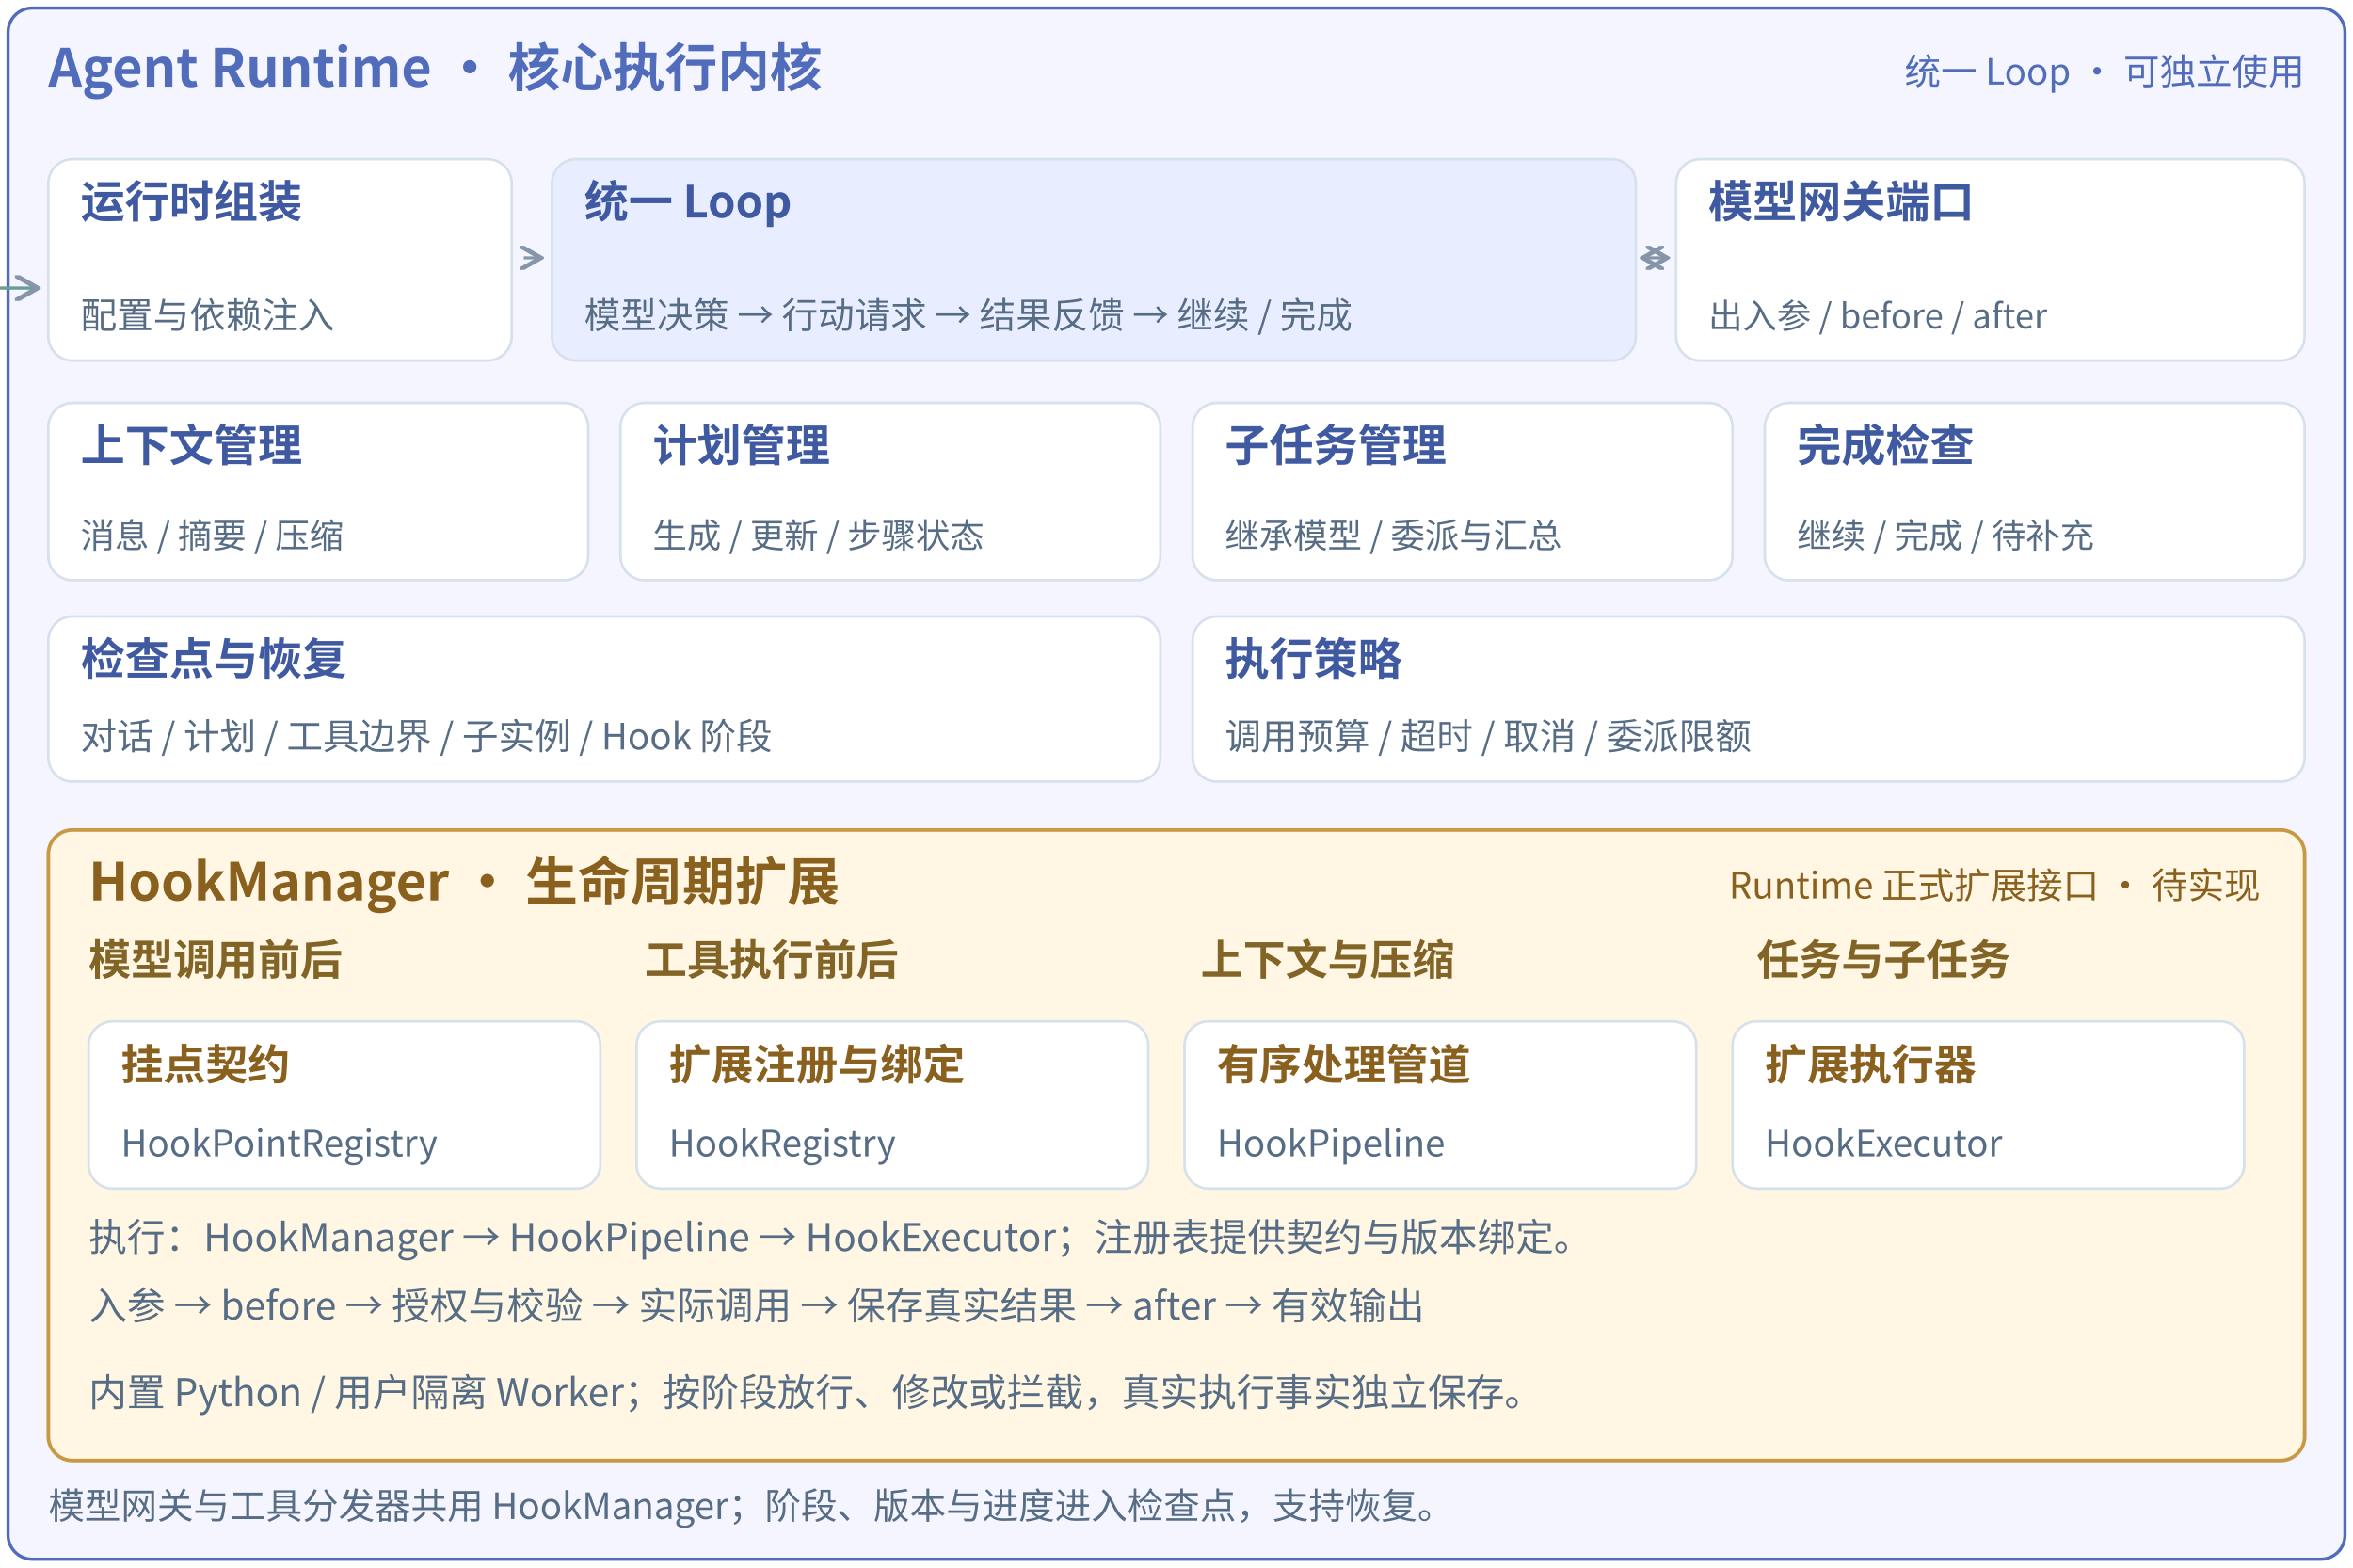
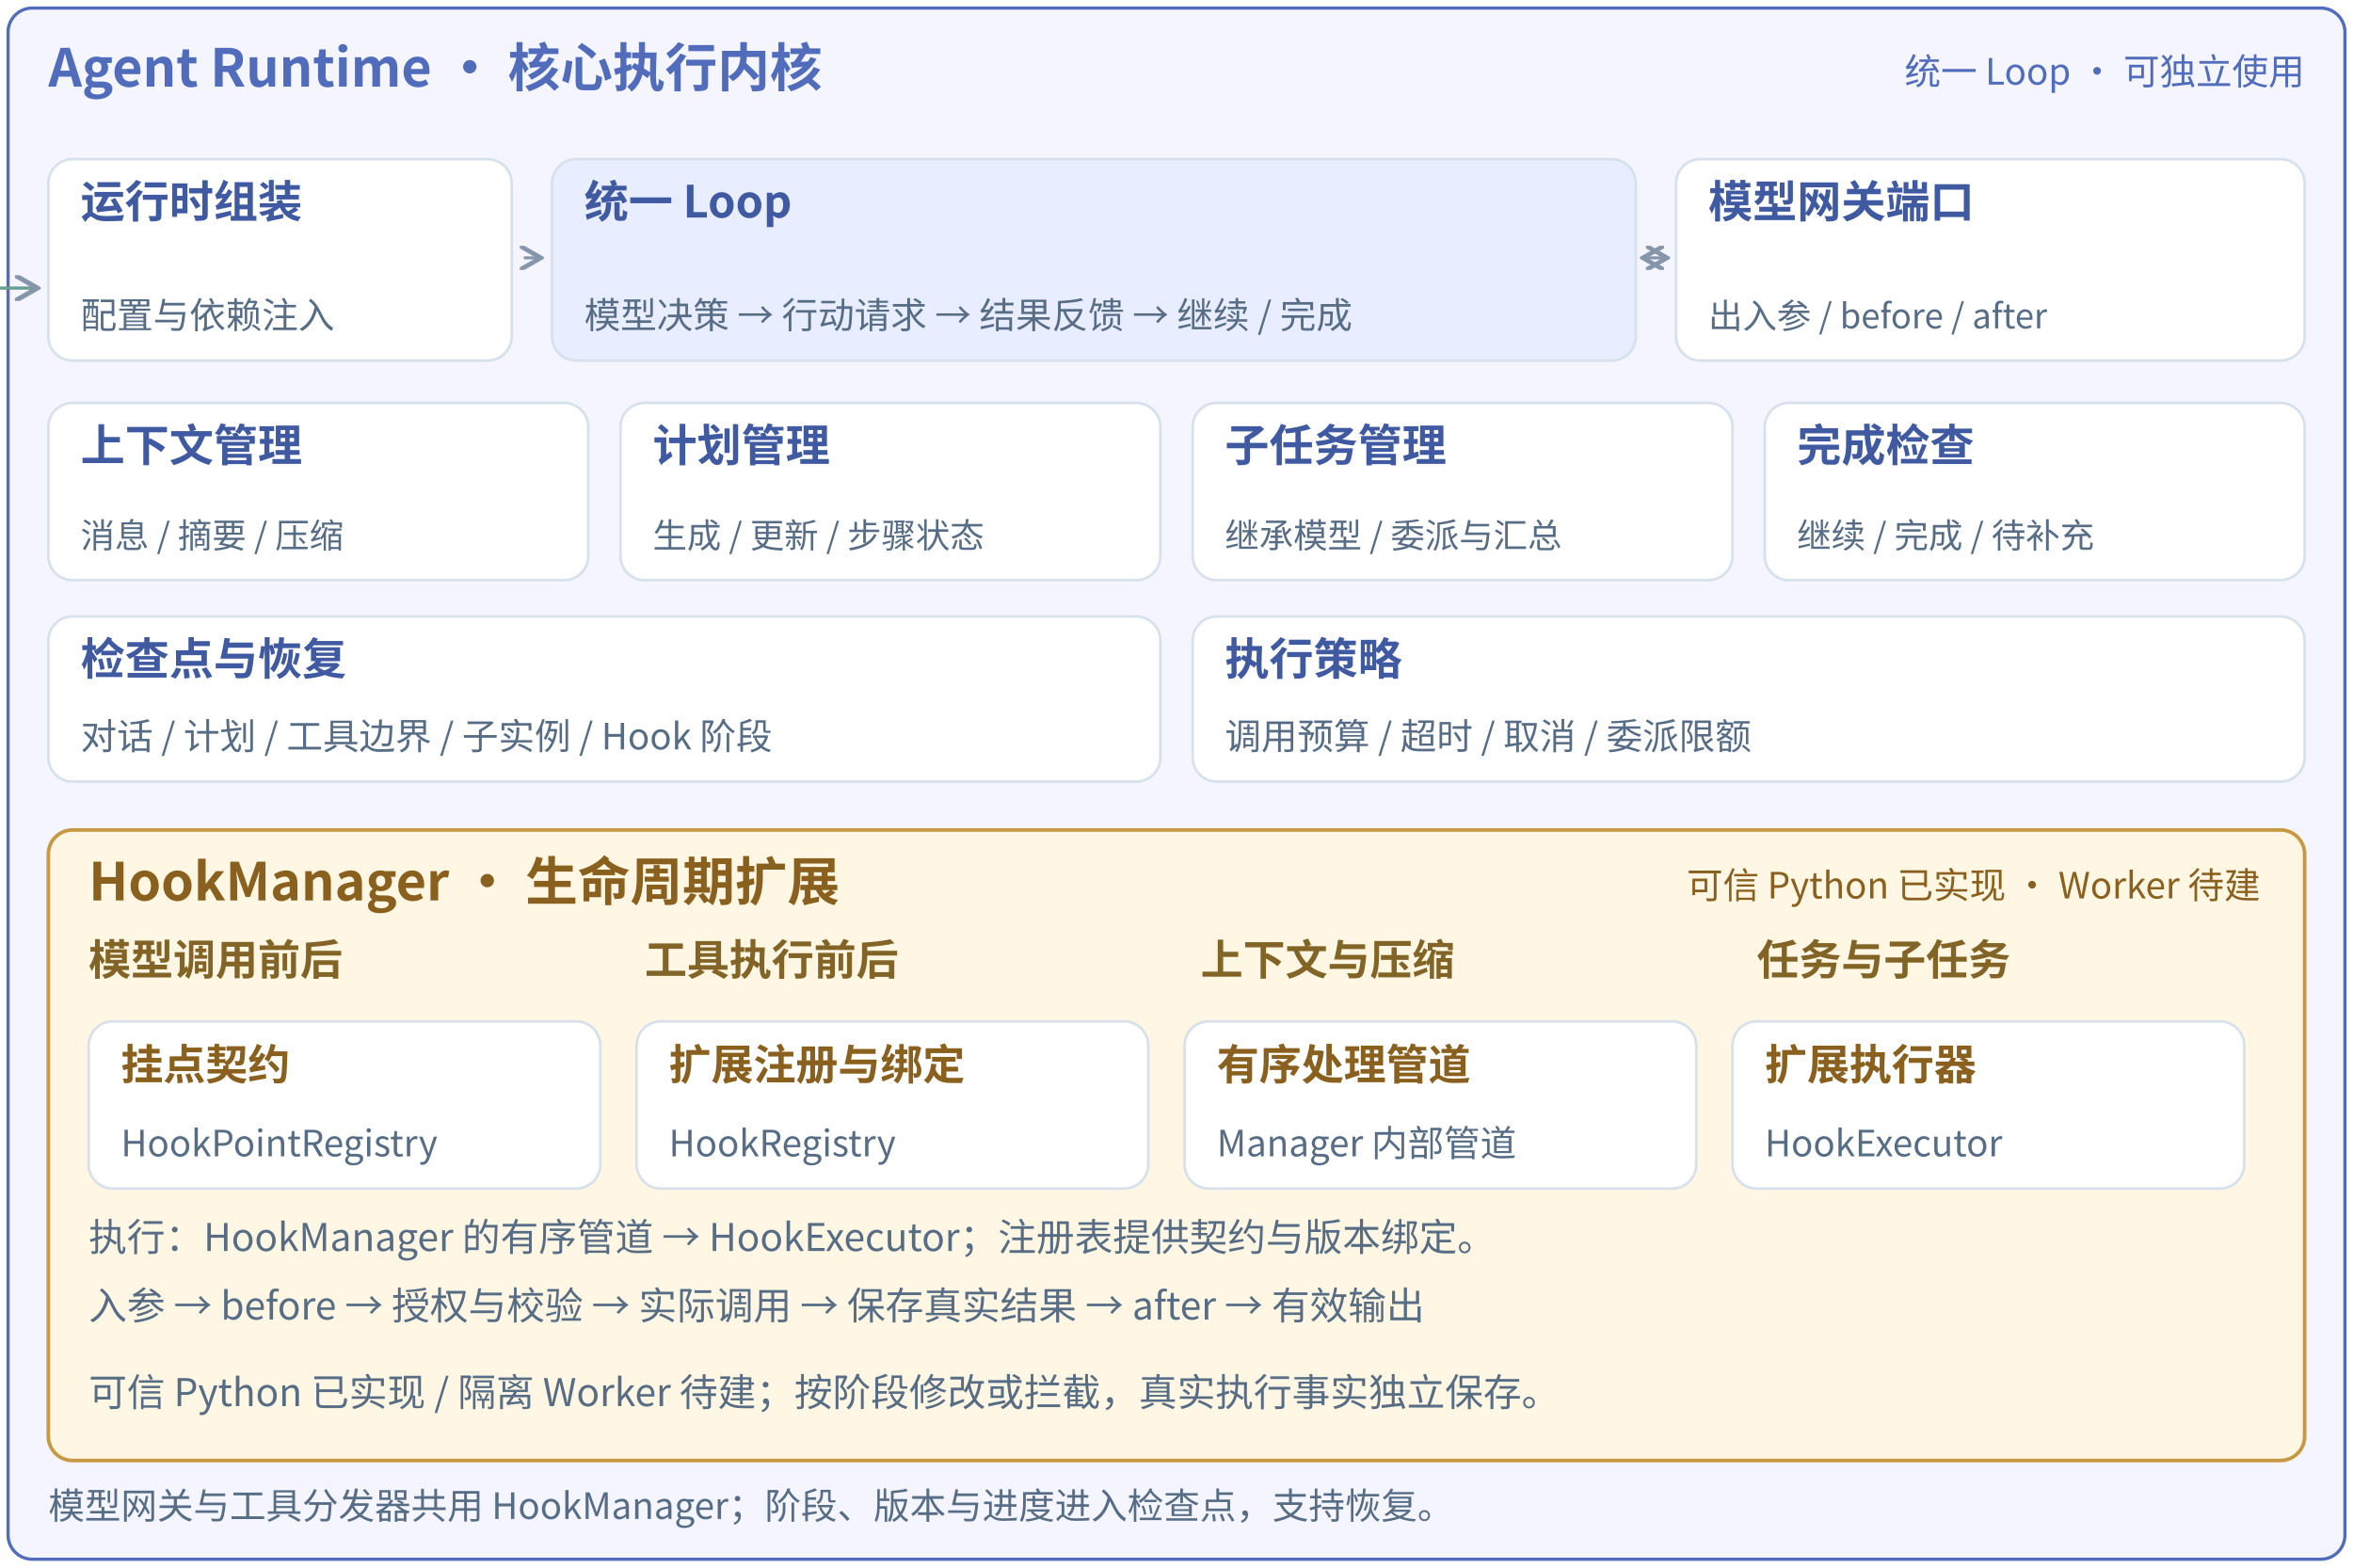
<svg xmlns="http://www.w3.org/2000/svg" width="1168" height="778" viewBox="376 372 1168 778" role="img" aria-labelledby="title description">
  <defs>
    <marker id="arrow" markerWidth="8" markerHeight="8" refX="6" refY="4" orient="auto-start-reverse">
      <path d="M0 0 L7 4 L0 8" fill="none" stroke="#8696aa" stroke-width="1.5" />
    </marker>
  </defs>
  <style>text{font-family:"PingFang SC","Hiragino Sans GB","Noto Sans CJK SC",sans-serif}.title{font-weight:650;fill:#20344b}.body{fill:#576d85}.small{fill:#667b91}</style>
  <rect width="1580" height="2046" fill="#fff" />
  <text x="40" y="42" font-size="16" text-anchor="start" class="" fill="#2862b3" font-weight="650">AGENTLOOM  /  RUNTIME-CENTERED ARCHITECTURE</text>
  <text x="40" y="93" font-size="38" text-anchor="start" class="title">织点 · 以 Agent Runtime 为核心</text>
  <text x="40" y="127" font-size="20" text-anchor="start" class="body">目标模块架构 · Hooks 属于内核 · 管理配置、承载运行与执行能力分别组织</text>
  <rect x="1350" y="53" width="190" height="42" rx="21" fill="#f1f5fa" stroke="#d7e1ec" stroke-width="1.3" />
  <text x="1445" y="81" font-size="21" text-anchor="middle" class="" fill="#466383" font-weight="600">架构 v0.3</text>
  <rect x="40" y="150" width="300" height="1348" rx="12" fill="#f0f9f6" stroke="#277c78" stroke-width="1.6" />
  <text x="60" y="189" font-size="26" text-anchor="start" class="" fill="#277c78" font-weight="650">管理控制面</text>
  <text x="60" y="219" font-size="19" text-anchor="start" class="" fill="#4f7b75">资源、配置与发布</text>
  <rect x="60" y="240" width="260" height="68" rx="12" fill="#fff" stroke="#d7e1ec" stroke-width="1.3" />
  <text x="76" y="269" font-size="22" text-anchor="start" class="" fill="#277c78" font-weight="600">空间与成员</text>
  <text x="76" y="298" font-size="17" text-anchor="start" class="body">成员 / 角色 / API Key</text>
  <rect x="60" y="322" width="260" height="68" rx="12" fill="#fff" stroke="#d7e1ec" stroke-width="1.3" />
  <text x="76" y="351" font-size="22" text-anchor="start" class="" fill="#277c78" font-weight="600">Agent 配置</text>
  <text x="76" y="380" font-size="17" text-anchor="start" class="body">主配置 / 子任务模板</text>
  <rect x="60" y="404" width="260" height="68" rx="12" fill="#fff" stroke="#d7e1ec" stroke-width="1.3" />
  <text x="76" y="433" font-size="22" text-anchor="start" class="" fill="#277c78" font-weight="600">发布管理</text>
  <text x="76" y="462" font-size="17" text-anchor="start" class="body">依赖校验 / 版本快照</text>
  <rect x="60" y="499" width="260" height="80" rx="12" fill="#dff1e9" stroke="#a3cec0" stroke-width="1.3" />
  <text x="76" y="529" font-size="22" text-anchor="start" class="" fill="#22645f" font-weight="600">已发布运行配置</text>
  <text x="76" y="561" font-size="17" text-anchor="start" class="body">配置 + 资源修订 + Hooks</text>
  <rect x="60" y="622" width="260" height="68" rx="12" fill="#fff" stroke="#d7e1ec" stroke-width="1.3" />
  <text x="76" y="651" font-size="22" text-anchor="start" class="" fill="#277c78" font-weight="600">模型连接</text>
  <text x="76" y="680" font-size="17" text-anchor="start" class="body">模型 / 地址 / 凭据引用</text>
  <rect x="60" y="704" width="260" height="68" rx="12" fill="#fff" stroke="#d7e1ec" stroke-width="1.3" />
  <text x="76" y="733" font-size="22" text-anchor="start" class="" fill="#277c78" font-weight="600">Skill 管理</text>
  <text x="76" y="762" font-size="17" text-anchor="start" class="body">目录导入 / 包版本</text>
  <rect x="60" y="786" width="260" height="68" rx="12" fill="#fff" stroke="#d7e1ec" stroke-width="1.3" />
  <text x="76" y="815" font-size="22" text-anchor="start" class="" fill="#277c78" font-weight="600">工具服务管理</text>
  <text x="76" y="844" font-size="17" text-anchor="start" class="body">MCP 接入 / 托管构建</text>
  <rect x="60" y="868" width="260" height="68" rx="12" fill="#fff" stroke="#d7e1ec" stroke-width="1.3" />
  <text x="76" y="897" font-size="22" text-anchor="start" class="" fill="#277c78" font-weight="600">知识库管理</text>
  <text x="76" y="926" font-size="17" text-anchor="start" class="body">上传 / 分块 / 索引修订</text>
  <rect x="60" y="950" width="260" height="68" rx="12" fill="#fff" stroke="#d7e1ec" stroke-width="1.3" />
  <text x="76" y="979" font-size="22" text-anchor="start" class="" fill="#277c78" font-weight="600">Hooks 扩展管理</text>
  <text x="76" y="1008" font-size="17" text-anchor="start" class="body">导入 / 测试 / 版本 / 绑定</text>
  <text x="60" y="1100" font-size="23" text-anchor="start" class="" fill="#277c78" font-weight="600">管理端的产出</text>
  <text x="60" y="1138" font-size="20" text-anchor="start" class="body">经过校验的发布配置</text>
  <text x="60" y="1169" font-size="20" text-anchor="start" class="body">可使用的资源版本</text>
  <text x="60" y="1200" font-size="20" text-anchor="start" class="body">受控的扩展配置</text>
  <text x="60" y="1355" font-size="23" text-anchor="start" class="" fill="#277c78" font-weight="600">内核可独立复用</text>
  <text x="60" y="1394" font-size="19" text-anchor="start" class="body">网页 / API / 脚本入口</text>
  <text x="60" y="1426" font-size="19" text-anchor="start" class="body">共用 Runtime 公共接口</text>
  <rect x="380" y="150" width="1160" height="184" rx="12" fill="#f4f8ff" stroke="#3565a6" stroke-width="1.6" />
  <text x="400" y="189" font-size="26" text-anchor="start" class="" fill="#3565a6" font-weight="650">接入与运行服务</text>
  <text x="1520" y="188" font-size="18" text-anchor="end" class="" fill="#3565a6">承载 Runtime 实例</text>
  <rect x="400" y="219" width="360" height="87" rx="12" fill="#fff" stroke="#d7e1ec" stroke-width="1.3" />
  <text x="416" y="248" font-size="22" text-anchor="start" class="" fill="#3565a6" font-weight="600">接入适配</text>
  <text x="416" y="290" font-size="18" text-anchor="start" class="body">页面 / HTTP API / SSE / 产物</text>
  <rect x="780" y="219" width="360" height="87" rx="12" fill="#fff" stroke="#d7e1ec" stroke-width="1.3" />
  <text x="796" y="248" font-size="22" text-anchor="start" class="" fill="#3565a6" font-weight="600">会话与运行</text>
  <text x="796" y="290" font-size="18" text-anchor="start" class="body">用户任务 / 发布版本 / 运行状态</text>
  <rect x="1160" y="219" width="360" height="87" rx="12" fill="#fff" stroke="#d7e1ec" stroke-width="1.3" />
  <text x="1176" y="248" font-size="22" text-anchor="start" class="" fill="#3565a6" font-weight="600">调度与控制</text>
  <text x="1176" y="290" font-size="18" text-anchor="start" class="body">启动 / 配额 / 停止 / 恢复</text>
  <path d="M960 343 L960 365" fill="none" stroke="#8696aa" stroke-width="1.5" marker-end="url(#arrow)" />
  <text x="979" y="360" font-size="17" text-anchor="start" class="body">启动 / 控制运行实例</text>
  <rect x="380" y="376" width="1160" height="770" rx="12" fill="#f4f5ff" stroke="#506cba" stroke-width="1.6" />
  <text x="400" y="415" font-size="26" text-anchor="start" class="" fill="#506cba" font-weight="650">Agent Runtime · 核心执行内核</text>
  <text x="1520" y="414" font-size="18" text-anchor="end" class="" fill="#506cba">统一 Loop · 可独立使用</text>
  <rect x="400" y="451" width="230" height="100" rx="12" fill="#fff" stroke="#d7e1ec" stroke-width="1.3" />
  <text x="416" y="480" font-size="22" text-anchor="start" class="" fill="#405aa2" font-weight="600">运行时组装</text>
  <text x="416" y="535" font-size="18" text-anchor="start" class="body">配置与依赖注入</text>
  <rect x="650" y="451" width="538" height="100" rx="12" fill="#e8edff" stroke="#d7e1ec" stroke-width="1.3" />
  <text x="666" y="480" font-size="22" text-anchor="start" class="" fill="#405aa2" font-weight="600">统一 Loop</text>
  <text x="666" y="535" font-size="18" text-anchor="start" class="body">模型决策 → 行动请求 → 结果反馈 → 继续 / 完成</text>
  <rect x="1208" y="451" width="312" height="100" rx="12" fill="#fff" stroke="#d7e1ec" stroke-width="1.3" />
  <text x="1224" y="480" font-size="22" text-anchor="start" class="" fill="#405aa2" font-weight="600">模型网关端口</text>
  <text x="1224" y="535" font-size="17" text-anchor="start" class="body">出入参 / before / after</text>
  <path d="M636 500 L643 500" fill="none" stroke="#8696aa" stroke-width="1.5" marker-end="url(#arrow)" />
  <path d="M1193 500 L1202 500" fill="none" stroke="#8696aa" stroke-width="1.5" marker-end="url(#arrow)" marker-start="url(#arrow)" />
  <path d="M320 539 H357 V515 H393" fill="none" stroke="#699e92" stroke-width="1.6" marker-end="url(#arrow)" />
  <rect x="400" y="572" width="268" height="88" rx="12" fill="#fff" stroke="#d7e1ec" stroke-width="1.3" />
  <text x="416" y="601" font-size="22" text-anchor="start" class="" fill="#405aa2" font-weight="600">上下文管理</text>
  <text x="416" y="644" font-size="17" text-anchor="start" class="body">消息 / 摘要 / 压缩</text>
  <rect x="684" y="572" width="268" height="88" rx="12" fill="#fff" stroke="#d7e1ec" stroke-width="1.3" />
  <text x="700" y="601" font-size="22" text-anchor="start" class="" fill="#405aa2" font-weight="600">计划管理</text>
  <text x="700" y="644" font-size="17" text-anchor="start" class="body">生成 / 更新 / 步骤状态</text>
  <rect x="968" y="572" width="268" height="88" rx="12" fill="#fff" stroke="#d7e1ec" stroke-width="1.3" />
  <text x="984" y="601" font-size="22" text-anchor="start" class="" fill="#405aa2" font-weight="600">子任务管理</text>
  <text x="984" y="644" font-size="17" text-anchor="start" class="body">继承模型 / 委派与汇总</text>
  <rect x="1252" y="572" width="268" height="88" rx="12" fill="#fff" stroke="#d7e1ec" stroke-width="1.3" />
  <text x="1268" y="601" font-size="22" text-anchor="start" class="" fill="#405aa2" font-weight="600">完成检查</text>
  <text x="1268" y="644" font-size="17" text-anchor="start" class="body">继续 / 完成 / 待补充</text>
  <rect x="400" y="678" width="552" height="82" rx="12" fill="#fff" stroke="#d7e1ec" stroke-width="1.3" />
  <text x="416" y="707" font-size="22" text-anchor="start" class="" fill="#405aa2" font-weight="600">检查点与恢复</text>
  <text x="416" y="744" font-size="18" text-anchor="start" class="body">对话 / 计划 / 工具边界 / 子实例 / Hook 阶段</text>
  <rect x="968" y="678" width="552" height="82" rx="12" fill="#fff" stroke="#d7e1ec" stroke-width="1.3" />
  <text x="984" y="707" font-size="22" text-anchor="start" class="" fill="#405aa2" font-weight="600">执行策略</text>
  <text x="984" y="744" font-size="18" text-anchor="start" class="body">调用预算 / 超时 / 取消 / 委派限额</text>
  <rect x="400" y="784" width="1120" height="313" rx="12" fill="#fff7e3" stroke="#c89943" stroke-width="1.8" />
  <text x="420" y="819" font-size="26" text-anchor="start" class="" fill="#8a601e" font-weight="650">HookManager · 生命周期扩展</text>
-   <text x="1498" y="818" font-size="18" text-anchor="end" class="" fill="#8a601e">Runtime 正式扩展接口 · 待实现</text>
+   <text x="1498" y="818" font-size="18" text-anchor="end" class="" fill="#8a601e">可信 Python 已实现 · Worker 待建</text>
  <text x="420" y="856" font-size="21" text-anchor="start" class="" fill="#826427" font-weight="600">模型调用前后</text>
  <text x="696" y="856" font-size="21" text-anchor="start" class="" fill="#826427" font-weight="600">工具执行前后</text>
  <text x="972" y="856" font-size="21" text-anchor="start" class="" fill="#826427" font-weight="600">上下文与压缩</text>
  <text x="1248" y="856" font-size="21" text-anchor="start" class="" fill="#826427" font-weight="600">任务与子任务</text>
  <rect x="420" y="879" width="254" height="83" rx="12" fill="#fff" stroke="#d7e1ec" stroke-width="1.3" />
  <text x="436" y="908" font-size="21" text-anchor="start" class="" fill="#8a601e" font-weight="600">挂点契约</text>
  <text x="436" y="946" font-size="18" text-anchor="start" class="body">HookPointRegistry</text>
  <rect x="692" y="879" width="254" height="83" rx="12" fill="#fff" stroke="#d7e1ec" stroke-width="1.3" />
  <text x="708" y="908" font-size="21" text-anchor="start" class="" fill="#8a601e" font-weight="600">扩展注册与绑定</text>
  <text x="708" y="946" font-size="18" text-anchor="start" class="body">HookRegistry</text>
  <rect x="964" y="879" width="254" height="83" rx="12" fill="#fff" stroke="#d7e1ec" stroke-width="1.3" />
  <text x="980" y="908" font-size="21" text-anchor="start" class="" fill="#8a601e" font-weight="600">有序处理管道</text>
-   <text x="980" y="946" font-size="18" text-anchor="start" class="body">HookPipeline</text>
+   <text x="980" y="946" font-size="18" text-anchor="start" class="body">Manager 内部管道</text>
  <rect x="1236" y="879" width="254" height="83" rx="12" fill="#fff" stroke="#d7e1ec" stroke-width="1.3" />
  <text x="1252" y="908" font-size="21" text-anchor="start" class="" fill="#8a601e" font-weight="600">扩展执行器</text>
  <text x="1252" y="946" font-size="18" text-anchor="start" class="body">HookExecutor</text>
-   <text x="420" y="993" font-size="19" text-anchor="start" class="body">执行：HookManager → HookPipeline → HookExecutor；注册表提供契约与版本绑定。</text>
+   <text x="420" y="993" font-size="19" text-anchor="start" class="body">执行：HookManager 的有序管道 → HookExecutor；注册表提供契约与版本绑定。</text>
  <text x="420" y="1027" font-size="19" text-anchor="start" class="body">入参 → before → 授权与校验 → 实际调用 → 保存真实结果 → after → 有效输出</text>
-   <text x="420" y="1070" font-size="19" text-anchor="start" class="body">内置 Python / 用户隔离 Worker；按阶段放行、修改或拦截，真实执行事实独立保存。</text>
+   <text x="420" y="1070" font-size="19" text-anchor="start" class="body">可信 Python 已实现 / 隔离 Worker 待建；按阶段修改或拦截，真实执行事实独立保存。</text>
  <text x="400" y="1126" font-size="18" text-anchor="start" class="body">模型网关与工具分发器共用 HookManager；阶段、版本与进度进入检查点，支持恢复。</text>
  <path d="M888 1154 L888 1184" fill="none" stroke="#8696aa" stroke-width="1.5" marker-end="url(#arrow)" />
  <path d="M1012 1184 L1012 1154" fill="none" stroke="#8696aa" stroke-width="1.5" marker-end="url(#arrow)" />
  <text x="915" y="1174" font-size="17" text-anchor="start" class="body">请求 / 结果</text>
  <rect x="380" y="1192" width="1160" height="306" rx="12" fill="#fef9ef" stroke="#926528" stroke-width="1.6" />
  <text x="400" y="1231" font-size="26" text-anchor="start" class="" fill="#926528" font-weight="650">可插拔能力执行</text>
  <text x="1520" y="1230" font-size="18" text-anchor="end" class="" fill="#926528">统一工具契约 · 实现可替换</text>
  <rect x="400" y="1256" width="352" height="83" rx="12" fill="#fff" stroke="#d7e1ec" stroke-width="1.3" />
  <text x="416" y="1285" font-size="22" text-anchor="start" class="" fill="#8a601e" font-weight="600">EventBus · 请求总线</text>
  <text x="416" y="1323" font-size="17" text-anchor="start" class="body">路由 / 关联 ID / 等待与回传</text>
  <rect x="784" y="1256" width="352" height="83" rx="12" fill="#fff" stroke="#d7e1ec" stroke-width="1.3" />
  <text x="800" y="1285" font-size="22" text-anchor="start" class="" fill="#8a601e" font-weight="600">ToolRuntime · 调用治理</text>
  <text x="800" y="1323" font-size="17" text-anchor="start" class="body">授权 / 校验 / 前后 Hook / 超时</text>
  <rect x="1168" y="1256" width="352" height="83" rx="12" fill="#fff" stroke="#d7e1ec" stroke-width="1.3" />
  <text x="1184" y="1285" font-size="22" text-anchor="start" class="" fill="#8a601e" font-weight="600">工具注册表</text>
  <text x="1184" y="1323" font-size="17" text-anchor="start" class="body">工具定义 / Schema / 处理器</text>
  <path d="M759 1297 L777 1297" fill="none" stroke="#8696aa" stroke-width="1.5" marker-end="url(#arrow)" />
  <path d="M1143 1297 L1161 1297" fill="none" stroke="#8696aa" stroke-width="1.5" marker-end="url(#arrow)" marker-start="url(#arrow)" />
  <text x="400" y="1374" font-size="19" text-anchor="start" class="" fill="#8a601e" font-weight="600">能力处理器</text>
  <rect x="400" y="1389" width="172" height="75" rx="12" fill="#fff" stroke="#d7e1ec" stroke-width="1.3" />
  <text x="416" y="1418" font-size="19" text-anchor="start" class="" fill="#8a601e" font-weight="600">文件与工作区</text>
  <text x="416" y="1448" font-size="18" text-anchor="start" class="body">读写 / 产物</text>
  <rect x="589" y="1389" width="172" height="75" rx="12" fill="#fff" stroke="#d7e1ec" stroke-width="1.3" />
  <text x="605" y="1418" font-size="19" text-anchor="start" class="" fill="#8a601e" font-weight="600">Skill 加载</text>
  <text x="605" y="1448" font-size="18" text-anchor="start" class="body">指令 / 附件</text>
  <rect x="778" y="1389" width="172" height="75" rx="12" fill="#fff" stroke="#d7e1ec" stroke-width="1.3" />
  <text x="794" y="1418" font-size="19" text-anchor="start" class="" fill="#8a601e" font-weight="600">MCP 工具</text>
  <text x="794" y="1448" font-size="18" text-anchor="start" class="body">调用 / 结果</text>
  <rect x="967" y="1389" width="172" height="75" rx="12" fill="#fff" stroke="#d7e1ec" stroke-width="1.3" />
  <text x="983" y="1418" font-size="19" text-anchor="start" class="" fill="#8a601e" font-weight="600">知识检索</text>
  <text x="983" y="1448" font-size="18" text-anchor="start" class="body">召回 / 引用</text>
  <rect x="1156" y="1389" width="172" height="75" rx="12" fill="#fff" stroke="#d7e1ec" stroke-width="1.3" />
  <text x="1172" y="1418" font-size="19" text-anchor="start" class="" fill="#8a601e" font-weight="600">计划更新</text>
  <text x="1172" y="1448" font-size="18" text-anchor="start" class="body">步骤与状态</text>
  <rect x="1345" y="1389" width="172" height="75" rx="12" fill="#fff" stroke="#d7e1ec" stroke-width="1.3" />
  <text x="1361" y="1418" font-size="19" text-anchor="start" class="" fill="#8a601e" font-weight="600">任务委派</text>
  <text x="1361" y="1448" font-size="18" text-anchor="start" class="body">子任务入口</text>
  <text x="400" y="1484" font-size="18" text-anchor="start" class="body">分发器调用同一 HookManager；最终授权与参数校验始终由执行层保证。</text>
  <path d="M960 1506 L960 1526" fill="none" stroke="#8696aa" stroke-width="1.5" marker-end="url(#arrow)" />
  <rect x="40" y="1536" width="1500" height="238" rx="12" fill="#f5f7f9" stroke="#667685" stroke-width="1.6" />
  <text x="60" y="1575" font-size="26" text-anchor="start" class="" fill="#667685" font-weight="650">基础设施与适配器</text>
  <text x="1520" y="1574" font-size="18" text-anchor="end" class="" fill="#667685">上层通过端口访问；部署仍采用模块化单体</text>
  <rect x="60" y="1600" width="350" height="70" rx="12" fill="#fff" stroke="#d7e1ec" stroke-width="1.3" />
  <text x="76" y="1629" font-size="22" text-anchor="start" class="" fill="#526273" font-weight="600">业务数据仓储</text>
  <text x="76" y="1660" font-size="18" text-anchor="start" class="body">PostgreSQL / 测试存储</text>
  <rect x="430" y="1600" width="350" height="70" rx="12" fill="#fff" stroke="#d7e1ec" stroke-width="1.3" />
  <text x="446" y="1629" font-size="22" text-anchor="start" class="" fill="#526273" font-weight="600">文件存储</text>
  <text x="446" y="1660" font-size="18" text-anchor="start" class="body">资源包 / 工作区 / 产物</text>
  <rect x="800" y="1600" width="350" height="70" rx="12" fill="#fff" stroke="#d7e1ec" stroke-width="1.3" />
  <text x="816" y="1629" font-size="22" text-anchor="start" class="" fill="#526273" font-weight="600">凭据存储</text>
  <text x="816" y="1660" font-size="18" text-anchor="start" class="body">加密 / 解析 / 轮换</text>
  <rect x="1170" y="1600" width="350" height="70" rx="12" fill="#fff" stroke="#d7e1ec" stroke-width="1.3" />
  <text x="1186" y="1629" font-size="22" text-anchor="start" class="" fill="#526273" font-weight="600">索引适配</text>
  <text x="1186" y="1660" font-size="18" text-anchor="start" class="body">关键词 / 向量检索</text>
  <rect x="60" y="1682" width="350" height="70" rx="12" fill="#fff" stroke="#d7e1ec" stroke-width="1.3" />
  <text x="76" y="1711" font-size="22" text-anchor="start" class="" fill="#526273" font-weight="600">模型供应商适配</text>
  <text x="76" y="1742" font-size="18" text-anchor="start" class="body">DeepSeek / OpenAI</text>
  <rect x="430" y="1682" width="350" height="70" rx="12" fill="#fff" stroke="#d7e1ec" stroke-width="1.3" />
  <text x="446" y="1711" font-size="22" text-anchor="start" class="" fill="#526273" font-weight="600">MCP 协议适配</text>
  <text x="446" y="1742" font-size="18" text-anchor="start" class="body">HTTP / SSE / stdio</text>
  <rect x="800" y="1682" width="350" height="70" rx="12" fill="#fff" stroke="#d7e1ec" stroke-width="1.3" />
  <text x="816" y="1711" font-size="22" text-anchor="start" class="" fill="#526273" font-weight="600">隔离执行环境</text>
  <text x="816" y="1742" font-size="18" text-anchor="start" class="body">脚本沙箱 / Hook Worker</text>
  <rect x="1170" y="1682" width="350" height="70" rx="12" fill="#fff" stroke="#d7e1ec" stroke-width="1.3" />
  <text x="1186" y="1711" font-size="22" text-anchor="start" class="" fill="#526273" font-weight="600">执行状态存储</text>
  <text x="1186" y="1742" font-size="18" text-anchor="start" class="body">事件 / 检查点 / Hook 状态</text>
  <rect x="40" y="1800" width="1500" height="78" rx="12" fill="#f8fafc" stroke="#cbd7e5" stroke-width="1.3" stroke-dasharray="7 5" />
  <text x="60" y="1846" font-size="24" text-anchor="start" class="" fill="#50677f" font-weight="600">贯穿能力</text>
  <text x="240" y="1846" font-size="23" text-anchor="start" class="body">空间权限  /  公共契约  /  资源版本  /  追踪与审计  /  凭据保护</text>
  <rect x="40" y="1906" width="735" height="90" rx="12" fill="#fff9ed" stroke="#e2cfaa" stroke-width="1.3" />
  <text x="60" y="1939" font-size="21" text-anchor="start" class="" fill="#8a601e" font-weight="650">执行扩展与工具通道</text>
  <text x="60" y="1973" font-size="21" text-anchor="start" class="body">Hooks 参与节点处理；EventBus 传递请求和结果。</text>
  <rect x="797" y="1906" width="743" height="90" rx="12" fill="#eef7fb" stroke="#bdd7e5" stroke-width="1.3" />
  <text x="817" y="1939" font-size="21" text-anchor="start" class="" fill="#376e91" font-weight="650">观测通道</text>
  <text x="817" y="1973" font-size="21" text-anchor="start" class="body">运行记录 → 事件存储 → SSE → 页面 / 观察者</text>
-   <text x="40" y="2034" font-size="18" text-anchor="start" class="body">目标架构 · 2026-10-02 更新：统一 Hooks、SDK 与隔离 Worker 尚待实现，详细契约见设计文档。</text>
+   <text x="40" y="2034" font-size="18" text-anchor="start" class="body">目标架构 · 2026-10-09：可信 Hooks 与 Python SDK 已实现；扩展管理与隔离 Worker 待建。</text>
</svg>
